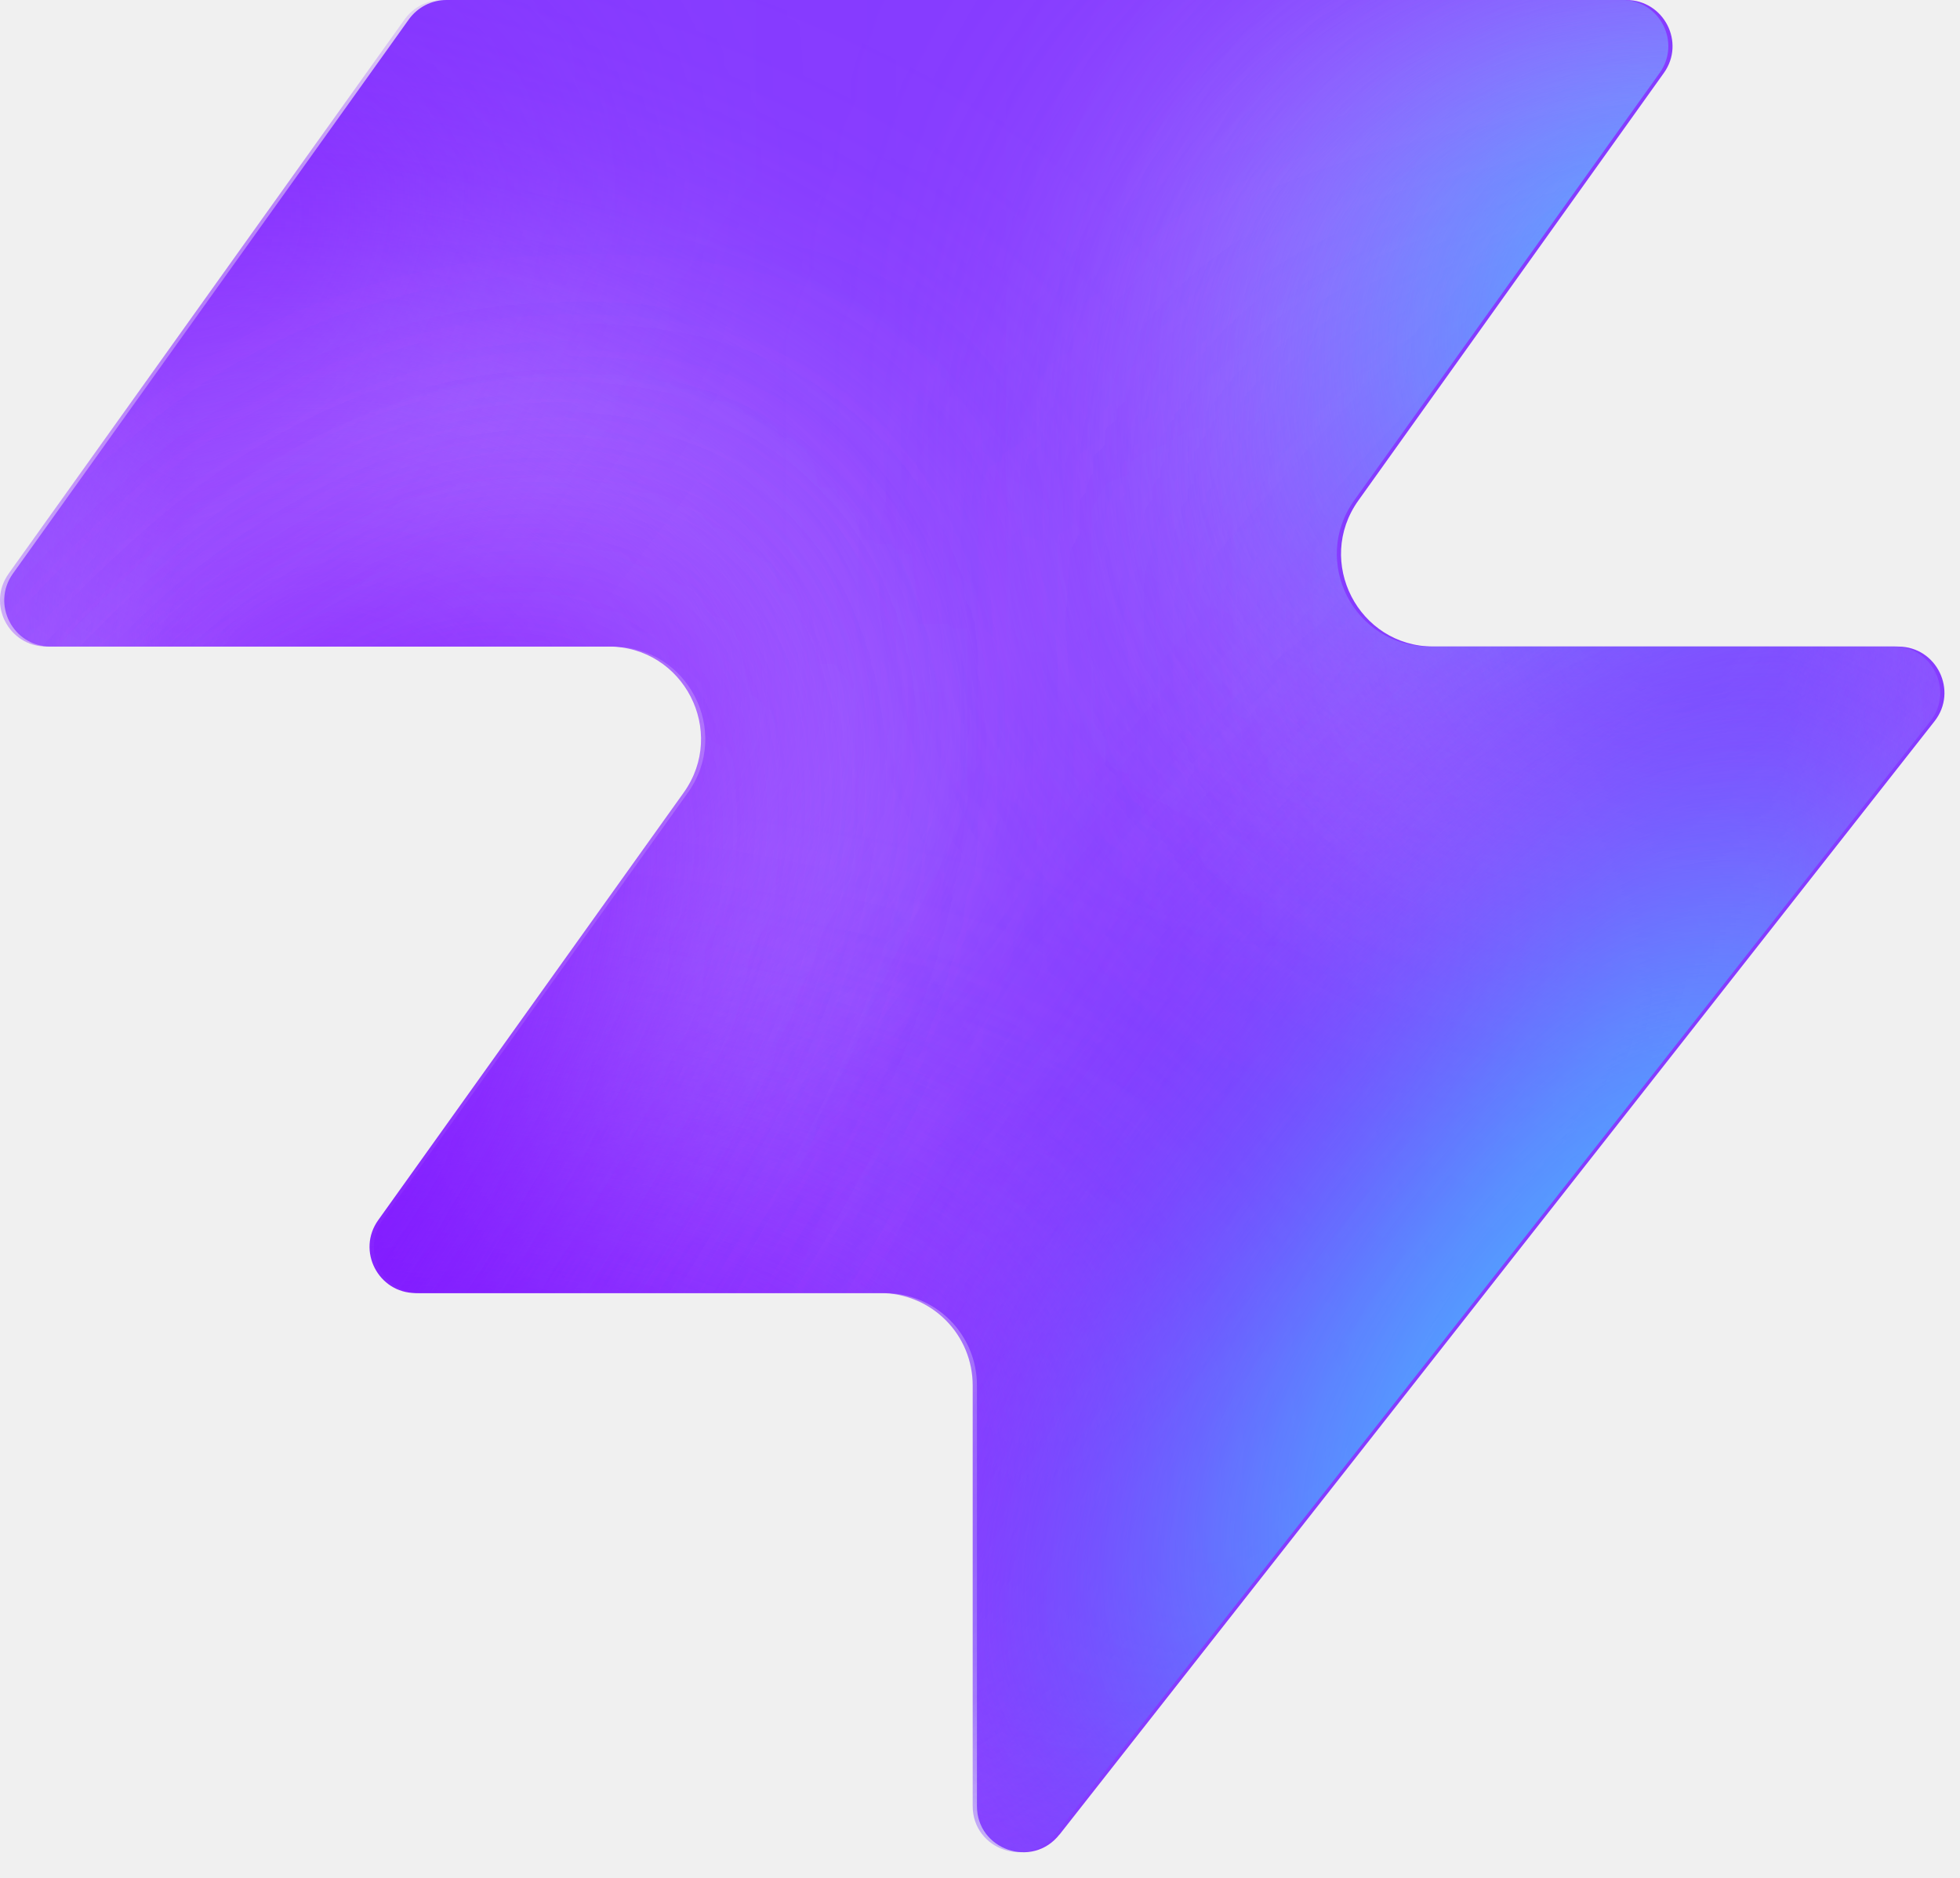
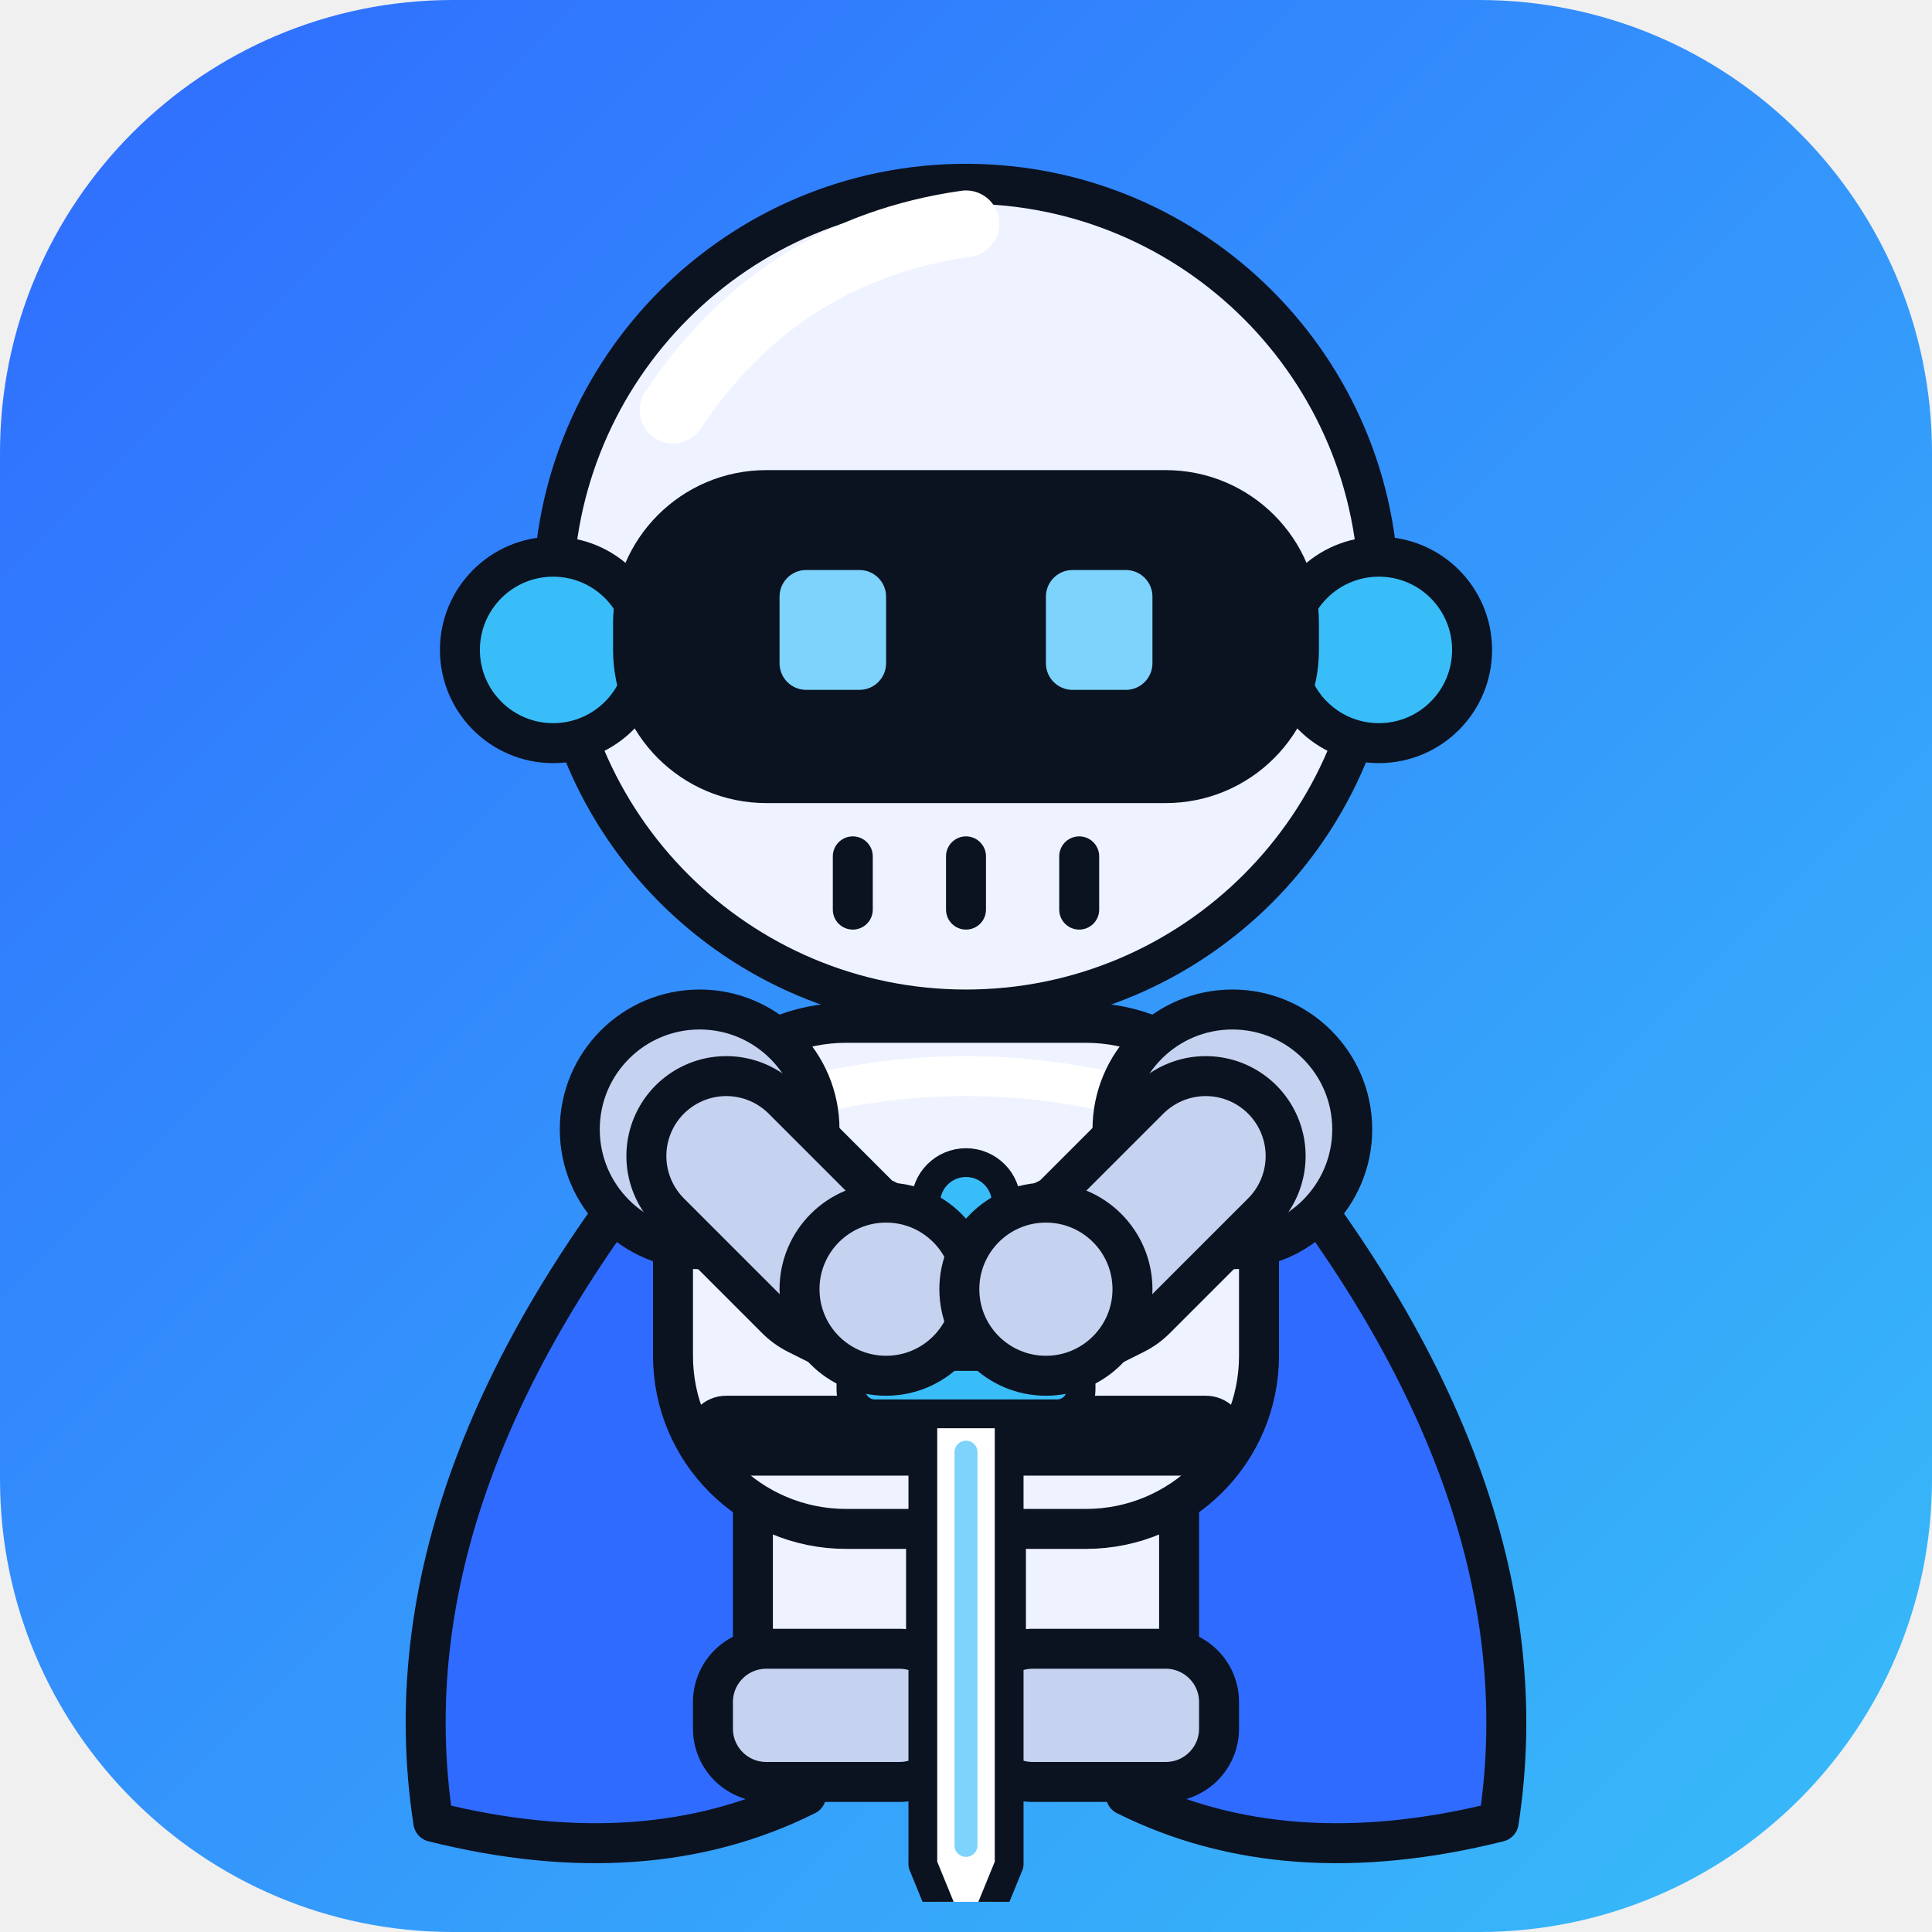
- <svg xmlns="http://www.w3.org/2000/svg" width="48" height="46" fill="none" viewBox="0 0 48 46">
-   <path fill="#863bff" d="M25.946 44.938c-.664.845-2.021.375-2.021-.698V33.937a2.26 2.26 0 0 0-2.262-2.262H10.287c-.92 0-1.456-1.04-.92-1.788l7.48-10.471c1.07-1.497 0-3.578-1.842-3.578H1.237c-.92 0-1.456-1.04-.92-1.788L10.013.474c.214-.297.556-.474.92-.474h28.894c.92 0 1.456 1.04.92 1.788l-7.48 10.471c-1.07 1.498 0 3.579 1.842 3.579h11.377c.943 0 1.473 1.088.89 1.83L25.947 44.94z" style="fill:#863bff;fill:color(display-p3 .525 .23 1);fill-opacity:1" />
-   <mask id="a" width="48" height="46" x="0" y="0" maskUnits="userSpaceOnUse" style="mask-type:alpha">
-     <path fill="#000" d="M25.842 44.938c-.664.844-2.021.375-2.021-.698V33.937a2.26 2.26 0 0 0-2.262-2.262H10.183c-.92 0-1.456-1.04-.92-1.788l7.48-10.471c1.07-1.498 0-3.579-1.842-3.579H1.133c-.92 0-1.456-1.04-.92-1.787L9.91.473c.214-.297.556-.474.92-.474h28.894c.92 0 1.456 1.04.92 1.788l-7.48 10.471c-1.07 1.498 0 3.578 1.842 3.578h11.377c.943 0 1.473 1.088.89 1.832L25.843 44.94z" style="fill:#000;fill-opacity:1" />
-   </mask>
-   <g mask="url(#a)">
-     <g filter="url(#b)">
-       <ellipse cx="5.508" cy="14.704" fill="#ede6ff" rx="5.508" ry="14.704" style="fill:#ede6ff;fill:color(display-p3 .927 .903 1);fill-opacity:1" transform="matrix(.00324 1 1 -.00324 -4.47 31.516)" />
+ <svg xmlns="http://www.w3.org/2000/svg" viewBox="0 0 64 64">
+   <defs>
+     <linearGradient id="g" x1="0" y1="0" x2="1" y2="1">
+       <stop offset="0" stop-color="#2F6BFF" />
+       <stop offset="1" stop-color="#38BDF8" />
+     </linearGradient>
+   </defs>
+   <rect width="64" height="64" rx="15" fill="url(#g)" />
+   <svg x="6" y="3" width="52" height="60" viewBox="20 8 100 136">
+     <path d="M50 84 Q26 112 30 138 Q46 142 58 136 Q50 112 58 88 Z" fill="#2F6BFF" stroke="#0B1220" stroke-width="3" stroke-linejoin="round" stroke-linecap="round" />
+     <path d="M90 84 Q114 112 110 138 Q94 142 82 136 Q90 112 82 88 Z" fill="#2F6BFF" stroke="#0B1220" stroke-width="3" stroke-linejoin="round" stroke-linecap="round" />
+     <rect x="54" y="110" width="13" height="20" rx="4" fill="#EEF3FF" stroke="#0B1220" stroke-width="3" stroke-linejoin="round" stroke-linecap="round" />
+     <rect x="73" y="110" width="13" height="20" rx="4" fill="#EEF3FF" stroke="#0B1220" stroke-width="3" stroke-linejoin="round" stroke-linecap="round" />
+     <rect x="51" y="125" width="18" height="10" rx="4" fill="#C5D3F0" stroke="#0B1220" stroke-width="3" stroke-linejoin="round" stroke-linecap="round" />
+     <rect x="71" y="125" width="18" height="10" rx="4" fill="#C5D3F0" stroke="#0B1220" stroke-width="3" stroke-linejoin="round" stroke-linecap="round" />
+     <rect x="48" y="78" width="44" height="38" rx="13" fill="#EEF3FF" stroke="#0B1220" stroke-width="3" stroke-linejoin="round" stroke-linecap="round" />
+     <path d="M56 84 Q70 80 84 84" stroke="#FFFFFF" stroke-width="3" fill="none" stroke-linecap="round" />
+     <path d="M70 90 l5 6 l-5 6 l-5 -6 z" fill="#38BDF8" stroke="#0B1220" stroke-width="3" stroke-linejoin="round" stroke-linecap="round" />
+     <rect x="49" y="106" width="42" height="6" rx="3" fill="#0B1220" />
+     <circle cx="50" cy="86" r="9" fill="#C5D3F0" stroke="#0B1220" stroke-width="3" stroke-linejoin="round" stroke-linecap="round" />
+     <circle cx="90" cy="86" r="9" fill="#C5D3F0" stroke="#0B1220" stroke-width="3" stroke-linejoin="round" stroke-linecap="round" />
+     <circle cx="70" cy="46" r="31" fill="#EEF3FF" stroke="#0B1220" stroke-width="3" stroke-linejoin="round" stroke-linecap="round" />
+     <path d="M48 32 Q56 20 70 18" stroke="#FFFFFF" stroke-width="5" fill="none" stroke-linecap="round" />
+     <circle cx="39" cy="50" r="7" fill="#38BDF8" stroke="#0B1220" stroke-width="3" stroke-linejoin="round" stroke-linecap="round" />
+     <circle cx="101" cy="50" r="7" fill="#38BDF8" stroke="#0B1220" stroke-width="3" stroke-linejoin="round" stroke-linecap="round" />
+     <rect x="45" y="38" width="50" height="22" rx="10" fill="#0B1220" stroke="#0B1220" stroke-width="3" stroke-linejoin="round" stroke-linecap="round" />
+     <rect x="56" y="44" width="8" height="9" rx="2" fill="#7DD3FC" />
+     <rect x="76" y="44" width="8" height="9" rx="2" fill="#7DD3FC" />
+     <rect x="60" y="64" width="3" height="7" rx="1.5" fill="#0B1220" />
+     <rect x="68.5" y="64" width="3" height="7" rx="1.5" fill="#0B1220" />
+     <rect x="77" y="64" width="3" height="7" rx="1.5" fill="#0B1220" />
+     <g transform="translate(70,98) rotate(180) scale(0.72)">
+       <path d="M-4.5 -12 L-4.5 -60 L0 -71 L4.5 -60 L4.5 -12 Z" fill="#FFFFFF" stroke="#0B1220" stroke-width="3" stroke-linejoin="round" stroke-linecap="round" />
+       <path d="M0 -17 L0 -58" stroke="#7DD3FC" stroke-width="2.4" stroke-linecap="round" />
+       <rect x="-12" y="-13" width="24" height="6" rx="2.5" fill="#38BDF8" stroke="#0B1220" stroke-width="3" stroke-linejoin="round" stroke-linecap="round" />
+       <rect x="-3.2" y="-7" width="6.4" height="13" rx="2" fill="#0B1220" stroke="#0B1220" stroke-width="3" stroke-linejoin="round" stroke-linecap="round" />
+       <circle cx="0" cy="9" r="4.2" fill="#38BDF8" stroke="#0B1220" stroke-width="3" stroke-linejoin="round" stroke-linecap="round" />
    </g>
-     <g filter="url(#c)">
-       <ellipse cx="10.399" cy="29.851" fill="#ede6ff" rx="10.399" ry="29.851" style="fill:#ede6ff;fill:color(display-p3 .927 .903 1);fill-opacity:1" transform="matrix(.00324 1 1 -.00324 -39.328 7.883)" />
-     </g>
-     <g filter="url(#d)">
-       <ellipse cx="5.508" cy="30.487" fill="#7e14ff" rx="5.508" ry="30.487" style="fill:#7e14ff;fill:color(display-p3 .492 .077 1);fill-opacity:1" transform="rotate(89.814 -25.913 -14.639)scale(1 -1)" />
-     </g>
-     <g filter="url(#e)">
-       <ellipse cx="5.508" cy="30.599" fill="#7e14ff" rx="5.508" ry="30.599" style="fill:#7e14ff;fill:color(display-p3 .492 .077 1);fill-opacity:1" transform="rotate(89.814 -32.644 -3.334)scale(1 -1)" />
-     </g>
-     <g filter="url(#f)">
-       <ellipse cx="5.508" cy="30.599" fill="#7e14ff" rx="5.508" ry="30.599" style="fill:#7e14ff;fill:color(display-p3 .492 .077 1);fill-opacity:1" transform="matrix(.00324 1 1 -.00324 -34.34 30.47)" />
-     </g>
-     <g filter="url(#g)">
-       <ellipse cx="14.072" cy="22.078" fill="#ede6ff" rx="14.072" ry="22.078" style="fill:#ede6ff;fill:color(display-p3 .927 .903 1);fill-opacity:1" transform="rotate(93.35 24.506 48.493)scale(-1 1)" />
-     </g>
-     <g filter="url(#h)">
-       <ellipse cx="3.47" cy="21.501" fill="#7e14ff" rx="3.47" ry="21.501" style="fill:#7e14ff;fill:color(display-p3 .492 .077 1);fill-opacity:1" transform="rotate(89.009 28.708 47.59)scale(-1 1)" />
-     </g>
-     <g filter="url(#i)">
-       <ellipse cx="3.47" cy="21.501" fill="#7e14ff" rx="3.47" ry="21.501" style="fill:#7e14ff;fill:color(display-p3 .492 .077 1);fill-opacity:1" transform="rotate(89.009 28.708 47.59)scale(-1 1)" />
-     </g>
-     <g filter="url(#j)">
-       <ellipse cx=".387" cy="8.972" fill="#7e14ff" rx="4.407" ry="29.108" style="fill:#7e14ff;fill:color(display-p3 .492 .077 1);fill-opacity:1" transform="rotate(39.51 .387 8.972)" />
-     </g>
-     <g filter="url(#k)">
-       <ellipse cx="47.523" cy="-6.092" fill="#7e14ff" rx="4.407" ry="29.108" style="fill:#7e14ff;fill:color(display-p3 .492 .077 1);fill-opacity:1" transform="rotate(37.892 47.523 -6.092)" />
-     </g>
-     <g filter="url(#l)">
-       <ellipse cx="41.412" cy="6.333" fill="#47bfff" rx="5.971" ry="9.665" style="fill:#47bfff;fill:color(display-p3 .28 .748 1);fill-opacity:1" transform="rotate(37.892 41.412 6.333)" />
-     </g>
-     <g filter="url(#m)">
-       <ellipse cx="-1.879" cy="38.332" fill="#7e14ff" rx="4.407" ry="29.108" style="fill:#7e14ff;fill:color(display-p3 .492 .077 1);fill-opacity:1" transform="rotate(37.892 -1.88 38.332)" />
-     </g>
-     <g filter="url(#n)">
-       <ellipse cx="-1.879" cy="38.332" fill="#7e14ff" rx="4.407" ry="29.108" style="fill:#7e14ff;fill:color(display-p3 .492 .077 1);fill-opacity:1" transform="rotate(37.892 -1.88 38.332)" />
-     </g>
-     <g filter="url(#o)">
-       <ellipse cx="35.651" cy="29.907" fill="#7e14ff" rx="4.407" ry="29.108" style="fill:#7e14ff;fill:color(display-p3 .492 .077 1);fill-opacity:1" transform="rotate(37.892 35.651 29.907)" />
-     </g>
-     <g filter="url(#p)">
-       <ellipse cx="38.418" cy="32.4" fill="#47bfff" rx="5.971" ry="15.297" style="fill:#47bfff;fill:color(display-p3 .28 .748 1);fill-opacity:1" transform="rotate(37.892 38.418 32.4)" />
-     </g>
-   </g>
-   <defs>
-     <filter id="b" width="60.045" height="41.654" x="-19.77" y="16.149" color-interpolation-filters="sRGB" filterUnits="userSpaceOnUse">
-       <feFlood flood-opacity="0" result="BackgroundImageFix" />
-       <feBlend in="SourceGraphic" in2="BackgroundImageFix" result="shape" />
-       <feGaussianBlur result="effect1_foregroundBlur_2002_17158" stdDeviation="7.659" />
-     </filter>
-     <filter id="c" width="90.34" height="51.437" x="-54.613" y="-7.533" color-interpolation-filters="sRGB" filterUnits="userSpaceOnUse">
-       <feFlood flood-opacity="0" result="BackgroundImageFix" />
-       <feBlend in="SourceGraphic" in2="BackgroundImageFix" result="shape" />
-       <feGaussianBlur result="effect1_foregroundBlur_2002_17158" stdDeviation="7.659" />
-     </filter>
-     <filter id="d" width="79.355" height="29.4" x="-49.64" y="2.03" color-interpolation-filters="sRGB" filterUnits="userSpaceOnUse">
-       <feFlood flood-opacity="0" result="BackgroundImageFix" />
-       <feBlend in="SourceGraphic" in2="BackgroundImageFix" result="shape" />
-       <feGaussianBlur result="effect1_foregroundBlur_2002_17158" stdDeviation="4.596" />
-     </filter>
-     <filter id="e" width="79.579" height="29.4" x="-45.045" y="20.029" color-interpolation-filters="sRGB" filterUnits="userSpaceOnUse">
-       <feFlood flood-opacity="0" result="BackgroundImageFix" />
-       <feBlend in="SourceGraphic" in2="BackgroundImageFix" result="shape" />
-       <feGaussianBlur result="effect1_foregroundBlur_2002_17158" stdDeviation="4.596" />
-     </filter>
-     <filter id="f" width="79.579" height="29.4" x="-43.513" y="21.178" color-interpolation-filters="sRGB" filterUnits="userSpaceOnUse">
-       <feFlood flood-opacity="0" result="BackgroundImageFix" />
-       <feBlend in="SourceGraphic" in2="BackgroundImageFix" result="shape" />
-       <feGaussianBlur result="effect1_foregroundBlur_2002_17158" stdDeviation="4.596" />
-     </filter>
-     <filter id="g" width="74.749" height="58.852" x="15.756" y="-17.901" color-interpolation-filters="sRGB" filterUnits="userSpaceOnUse">
-       <feFlood flood-opacity="0" result="BackgroundImageFix" />
-       <feBlend in="SourceGraphic" in2="BackgroundImageFix" result="shape" />
-       <feGaussianBlur result="effect1_foregroundBlur_2002_17158" stdDeviation="7.659" />
-     </filter>
-     <filter id="h" width="61.377" height="25.362" x="23.548" y="2.284" color-interpolation-filters="sRGB" filterUnits="userSpaceOnUse">
-       <feFlood flood-opacity="0" result="BackgroundImageFix" />
-       <feBlend in="SourceGraphic" in2="BackgroundImageFix" result="shape" />
-       <feGaussianBlur result="effect1_foregroundBlur_2002_17158" stdDeviation="4.596" />
-     </filter>
-     <filter id="i" width="61.377" height="25.362" x="23.548" y="2.284" color-interpolation-filters="sRGB" filterUnits="userSpaceOnUse">
-       <feFlood flood-opacity="0" result="BackgroundImageFix" />
-       <feBlend in="SourceGraphic" in2="BackgroundImageFix" result="shape" />
-       <feGaussianBlur result="effect1_foregroundBlur_2002_17158" stdDeviation="4.596" />
-     </filter>
-     <filter id="j" width="56.045" height="63.649" x="-27.636" y="-22.853" color-interpolation-filters="sRGB" filterUnits="userSpaceOnUse">
-       <feFlood flood-opacity="0" result="BackgroundImageFix" />
-       <feBlend in="SourceGraphic" in2="BackgroundImageFix" result="shape" />
-       <feGaussianBlur result="effect1_foregroundBlur_2002_17158" stdDeviation="4.596" />
-     </filter>
-     <filter id="k" width="54.814" height="64.646" x="20.116" y="-38.415" color-interpolation-filters="sRGB" filterUnits="userSpaceOnUse">
-       <feFlood flood-opacity="0" result="BackgroundImageFix" />
-       <feBlend in="SourceGraphic" in2="BackgroundImageFix" result="shape" />
-       <feGaussianBlur result="effect1_foregroundBlur_2002_17158" stdDeviation="4.596" />
-     </filter>
-     <filter id="l" width="33.541" height="35.313" x="24.641" y="-11.323" color-interpolation-filters="sRGB" filterUnits="userSpaceOnUse">
-       <feFlood flood-opacity="0" result="BackgroundImageFix" />
-       <feBlend in="SourceGraphic" in2="BackgroundImageFix" result="shape" />
-       <feGaussianBlur result="effect1_foregroundBlur_2002_17158" stdDeviation="4.596" />
-     </filter>
-     <filter id="m" width="54.814" height="64.646" x="-29.286" y="6.009" color-interpolation-filters="sRGB" filterUnits="userSpaceOnUse">
-       <feFlood flood-opacity="0" result="BackgroundImageFix" />
-       <feBlend in="SourceGraphic" in2="BackgroundImageFix" result="shape" />
-       <feGaussianBlur result="effect1_foregroundBlur_2002_17158" stdDeviation="4.596" />
-     </filter>
-     <filter id="n" width="54.814" height="64.646" x="-29.286" y="6.009" color-interpolation-filters="sRGB" filterUnits="userSpaceOnUse">
-       <feFlood flood-opacity="0" result="BackgroundImageFix" />
-       <feBlend in="SourceGraphic" in2="BackgroundImageFix" result="shape" />
-       <feGaussianBlur result="effect1_foregroundBlur_2002_17158" stdDeviation="4.596" />
-     </filter>
-     <filter id="o" width="54.814" height="64.646" x="8.244" y="-2.416" color-interpolation-filters="sRGB" filterUnits="userSpaceOnUse">
-       <feFlood flood-opacity="0" result="BackgroundImageFix" />
-       <feBlend in="SourceGraphic" in2="BackgroundImageFix" result="shape" />
-       <feGaussianBlur result="effect1_foregroundBlur_2002_17158" stdDeviation="4.596" />
-     </filter>
-     <filter id="p" width="39.409" height="43.623" x="18.713" y="10.588" color-interpolation-filters="sRGB" filterUnits="userSpaceOnUse">
-       <feFlood flood-opacity="0" result="BackgroundImageFix" />
-       <feBlend in="SourceGraphic" in2="BackgroundImageFix" result="shape" />
-       <feGaussianBlur result="effect1_foregroundBlur_2002_17158" stdDeviation="4.596" />
-     </filter>
-   </defs>
+     <path d="M52 88 L60 96 L64 98" stroke="#0B1220" stroke-width="15" fill="none" stroke-linecap="round" stroke-linejoin="round" />
+     <path d="M52 88 L60 96 L64 98" stroke="#C5D3F0" stroke-width="9" fill="none" stroke-linecap="round" stroke-linejoin="round" />
+     <path d="M88 88 L80 96 L76 98" stroke="#0B1220" stroke-width="15" fill="none" stroke-linecap="round" stroke-linejoin="round" />
+     <path d="M88 88 L80 96 L76 98" stroke="#C5D3F0" stroke-width="9" fill="none" stroke-linecap="round" stroke-linejoin="round" />
+     <circle cx="64" cy="98" r="6.5" fill="#C5D3F0" stroke="#0B1220" stroke-width="3" stroke-linejoin="round" stroke-linecap="round" />
+     <circle cx="76" cy="98" r="6.5" fill="#C5D3F0" stroke="#0B1220" stroke-width="3" stroke-linejoin="round" stroke-linecap="round" />
+   </svg>
</svg>
